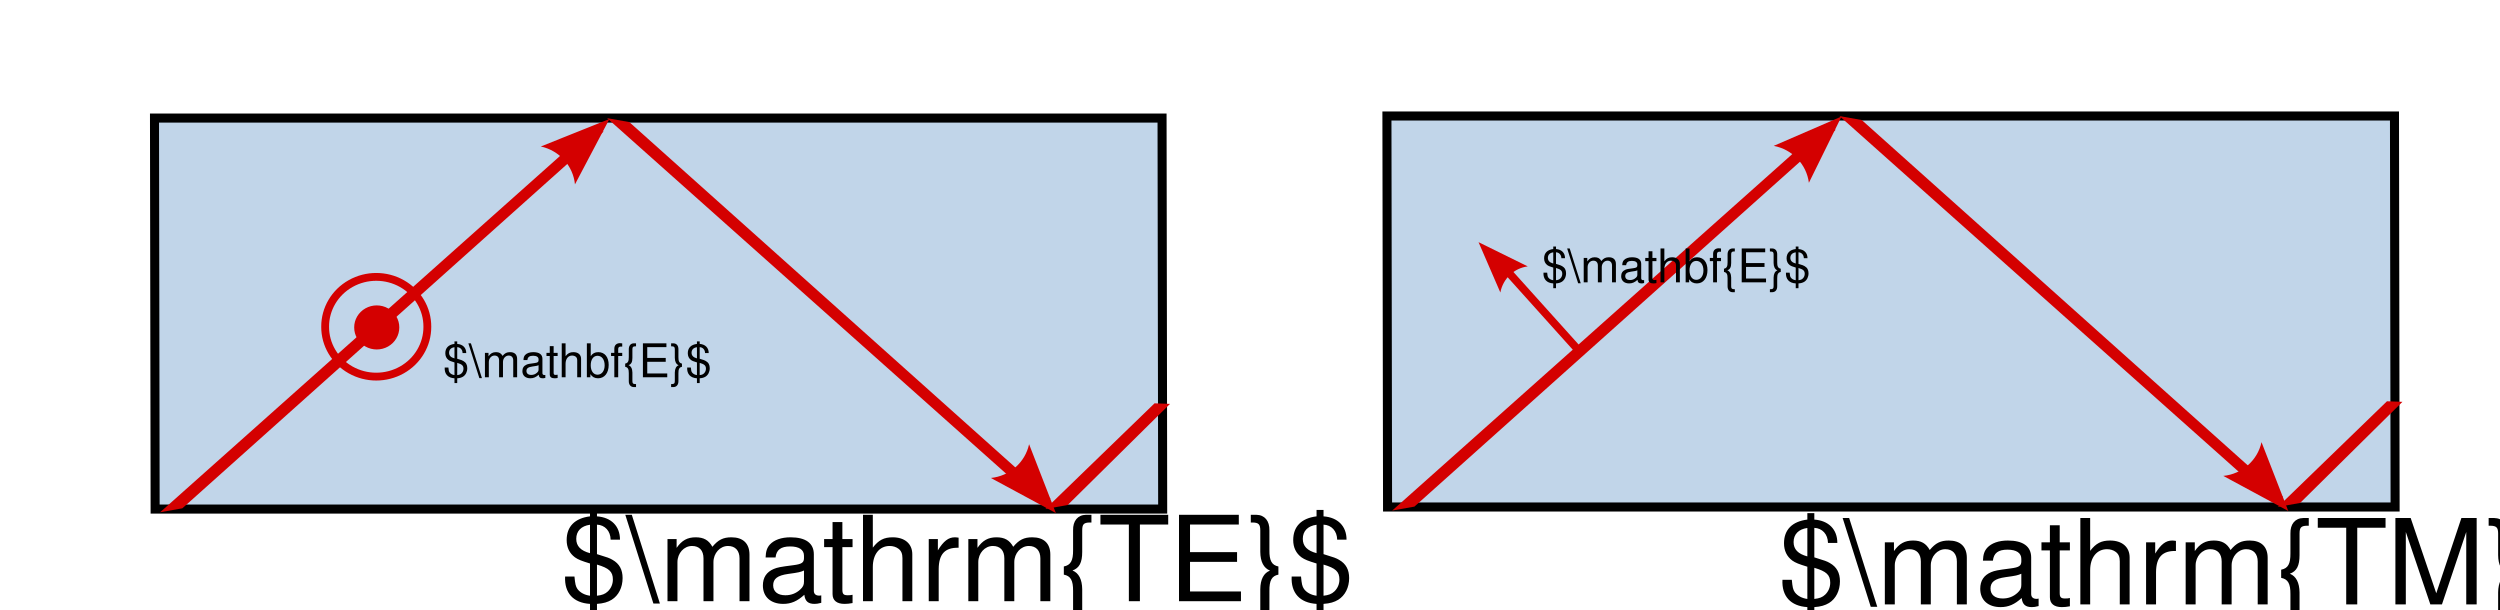
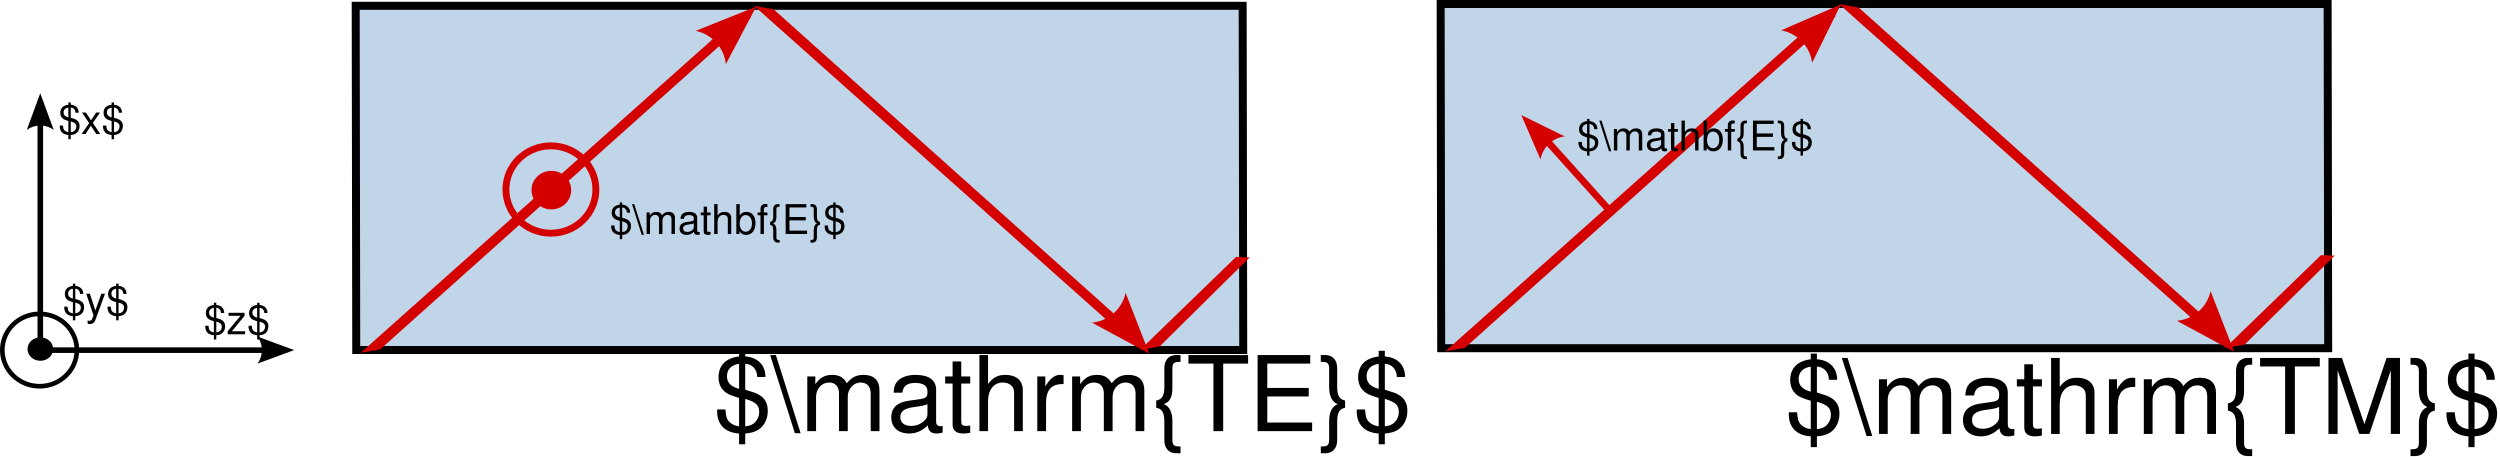
- <svg xmlns="http://www.w3.org/2000/svg" xmlns:ns1="http://www.openswatchbook.org/uri/2009/osb" width="1181.579" height="288.264" id="svg2" version="1.1">
+ <svg xmlns="http://www.w3.org/2000/svg" xmlns:ns1="http://www.openswatchbook.org/uri/2009/osb" width="1342.185" height="244.852" id="svg2" version="1.1">
  <defs id="defs4">
    <linearGradient id="linearGradient3885">
      <stop id="stop3887" offset="0" style="stop-color:#828282;stop-opacity:1;" />
      <stop style="stop-color:#a3a3a3;stop-opacity:1;" offset="0.25" id="stop3893" />
      <stop style="stop-color:#c1c1c1;stop-opacity:1;" offset="0.5" id="stop3891" />
      <stop id="stop3889" offset="1" style="stop-color:#e0e0e0;stop-opacity:1;" />
    </linearGradient>
    <linearGradient id="linearGradient3875">
      <stop style="stop-color:#9c9c9c;stop-opacity:1;" offset="0" id="stop3877" />
      <stop style="stop-color:#e0e0e0;stop-opacity:1;" offset="1" id="stop3879" />
    </linearGradient>
    <linearGradient id="linearGradient7780" ns1:paint="solid">
      <stop style="stop-color:#afafaf;stop-opacity:1;" offset="0" id="stop7782" />
    </linearGradient>
    <marker orient="auto" refY="0" refX="0" id="Arrow1Mend" style="overflow:visible">
-       <path id="path3883" d="M 0,0 5,-5 -12.5,0 5,5 0,0 z" style="fill-rule:evenodd;stroke:#000000;stroke-width:1pt" transform="matrix(-0.4,0,0,-0.4,-4,0)" />
+       <path id="path3883" d="M 0,0 5,-5 -12.5,0 5,5 0,0 Z" style="fill-rule:evenodd;stroke:#000000;stroke-width:1pt" transform="matrix(-0.4,0,0,-0.4,-4,0)" />
    </marker>
    <marker orient="auto" refY="0" refX="0" id="Arrow1Mstart" style="overflow:visible">
-       <path id="path3880" d="M 0,0 5,-5 -12.5,0 5,5 0,0 z" style="fill-rule:evenodd;stroke:#000000;stroke-width:1pt" transform="matrix(0.4,0,0,0.4,4,0)" />
+       <path id="path3880" d="M 0,0 5,-5 -12.5,0 5,5 0,0 Z" style="fill-rule:evenodd;stroke:#000000;stroke-width:1pt" transform="matrix(0.4,0,0,0.4,4,0)" />
    </marker>
    <marker orient="auto" refY="0" refX="0" id="Arrow1Sstart" style="overflow:visible">
-       <path id="path3886" d="M 0,0 5,-5 -12.5,0 5,5 0,0 z" style="fill-rule:evenodd;stroke:#000000;stroke-width:1pt" transform="matrix(0.2,0,0,0.2,1.2,0)" />
+       <path id="path3886" d="M 0,0 5,-5 -12.5,0 5,5 0,0 Z" style="fill-rule:evenodd;stroke:#000000;stroke-width:1pt" transform="matrix(0.2,0,0,0.2,1.2,0)" />
    </marker>
    <marker orient="auto" refY="0" refX="0" id="Arrow2Mend" style="overflow:visible">
      <path id="path3999" style="fill-rule:evenodd;stroke-width:0.625;stroke-linejoin:round" d="M 8.719,4.034 -2.207,0.016 8.719,-4.002 c -1.745,2.372 -1.735,5.617 -6e-7,8.035 z" transform="scale(-0.6,-0.6)" />
    </marker>
    <marker orient="auto" refY="0" refX="0" id="Arrow1Mstart-3" style="overflow:visible">
-       <path id="path3880-6" d="M 0,0 5,-5 -12.5,0 5,5 0,0 z" style="fill-rule:evenodd;stroke:#000000;stroke-width:1pt" transform="matrix(0.4,0,0,0.4,4,0)" />
+       <path id="path3880-6" d="M 0,0 5,-5 -12.5,0 5,5 0,0 Z" style="fill-rule:evenodd;stroke:#000000;stroke-width:1pt" transform="matrix(0.4,0,0,0.4,4,0)" />
    </marker>
    <marker orient="auto" refY="0" refX="0" id="Arrow1Mend-7" style="overflow:visible">
-       <path id="path3883-5" d="M 0,0 5,-5 -12.5,0 5,5 0,0 z" style="fill-rule:evenodd;stroke:#000000;stroke-width:1pt" transform="matrix(-0.4,0,0,-0.4,-4,0)" />
+       <path id="path3883-5" d="M 0,0 5,-5 -12.5,0 5,5 0,0 Z" style="fill-rule:evenodd;stroke:#000000;stroke-width:1pt" transform="matrix(-0.4,0,0,-0.4,-4,0)" />
    </marker>
    <marker orient="auto" refY="0" refX="0" id="Arrow2Mend-3" style="overflow:visible">
      <path id="path3999-6" style="fill-rule:evenodd;stroke-width:0.625;stroke-linejoin:round" d="M 8.719,4.034 -2.207,0.016 8.719,-4.002 c -1.745,2.372 -1.735,5.617 -6e-7,8.035 z" transform="scale(-0.6,-0.6)" />
    </marker>
    <marker orient="auto" refY="0" refX="0" id="Arrow2Mend-35" style="overflow:visible">
      <path id="path3999-62" style="fill-rule:evenodd;stroke-width:0.625;stroke-linejoin:round" d="M 8.719,4.034 -2.207,0.016 8.719,-4.002 c -1.745,2.372 -1.735,5.617 -6e-7,8.035 z" transform="scale(-0.6,-0.6)" />
    </marker>
    <marker orient="auto" refY="0" refX="0" id="Arrow2Mend-2" style="overflow:visible">
      <path id="path3999-7" style="fill-rule:evenodd;stroke-width:0.625;stroke-linejoin:round" d="M 8.719,4.034 -2.207,0.016 8.719,-4.002 c -1.745,2.372 -1.735,5.617 -6e-7,8.035 z" transform="scale(-0.6,-0.6)" />
    </marker>
    <marker orient="auto" refY="0" refX="0" id="Arrow1Mend-7-9" style="overflow:visible">
-       <path id="path3883-5-1" d="M 0,0 5,-5 -12.5,0 5,5 0,0 z" style="fill-rule:evenodd;stroke:#000000;stroke-width:1pt" transform="matrix(-0.4,0,0,-0.4,-4,0)" />
+       <path id="path3883-5-1" d="M 0,0 5,-5 -12.5,0 5,5 0,0 Z" style="fill-rule:evenodd;stroke:#000000;stroke-width:1pt" transform="matrix(-0.4,0,0,-0.4,-4,0)" />
+     </marker>
+     <marker orient="auto" refY="0" refX="0" id="Arrow2Mend-36" style="overflow:visible">
+       <path id="path3999-75" style="fill-rule:evenodd;stroke-width:0.625;stroke-linejoin:round" d="M 8.719,4.034 -2.207,0.016 8.719,-4.002 c -1.745,2.372 -1.735,5.617 -6e-7,8.035 z" transform="scale(-0.6,-0.6)" />
    </marker>
  </defs>
-   <g id="layer1" transform="translate(321.4162,-447.0661)">
-     <rect style="fill:#c1d5e9;fill-opacity:1;stroke:#000000;stroke-width:4.277;stroke-miterlimit:4;stroke-opacity:1;stroke-dasharray:none" id="rect3099-2-3" width="184.798" height="476.201" x="502.86" y="-227" transform="matrix(0.00160477,0.9999987,-1,0,0,0)" />
+   <g id="layer1" transform="translate(439.3544,-499.7479)">
+     <rect style="fill:#c1d5e9;fill-opacity:1;stroke:#000000;stroke-width:4.277;stroke-miterlimit:4;stroke-dasharray:none;stroke-opacity:1" id="rect3099-2-3" width="184.798" height="476.201" x="502.86" y="-227" transform="matrix(0.00160477,0.9999987,-1,0,0,0)" />
    <path id="path4418-8-5-9-1" style="fill:#d40000;fill-rule:evenodd;stroke-width:0.625;stroke-linejoin:round" d="m -65.805,516.295 32.422,-12.98 -16.289,30.892 c -0.871,-8.792 -7.41,-16.006 -16.133,-17.912 z" />
-     <path id="path3964-8-3-1-2" d="m -43.405,508.902 -202.335,180.272 10.504,-1.864 199.137,-178.136 z" style="font-size:medium;font-style:normal;font-variant:normal;font-weight:normal;font-stretch:normal;text-indent:0;text-align:start;text-decoration:none;line-height:normal;letter-spacing:normal;word-spacing:normal;text-transform:none;direction:ltr;block-progression:tb;writing-mode:lr-tb;text-anchor:start;baseline-shift:baseline;color:#000000;fill:#d40000;fill-opacity:1;fill-rule:nonzero;stroke:none;stroke-width:5;marker:none;visibility:visible;display:inline;overflow:visible;enable-background:accumulate;font-family:Sans;-inkscape-font-specification:Sans" />
+     <path id="path3964-8-3-1-2" d="m -43.405,508.902 -202.335,180.272 10.504,-1.864 199.137,-178.136 z" style="color:#000000;font-style:normal;font-variant:normal;font-weight:normal;font-stretch:normal;font-size:medium;line-height:normal;font-family:Sans;-inkscape-font-specification:Sans;text-indent:0;text-align:start;text-decoration:none;text-decoration-line:none;letter-spacing:normal;word-spacing:normal;text-transform:none;direction:ltr;block-progression:tb;writing-mode:lr-tb;baseline-shift:baseline;text-anchor:start;display:inline;overflow:visible;visibility:visible;fill:#d40000;fill-opacity:1;fill-rule:nonzero;stroke:none;stroke-width:5;marker:none;enable-background:accumulate" />
    <g id="g7794-7-2-2-3" style="fill:#d40000" transform="matrix(0.9174781,0.3977862,0.3977862,-0.9174781,-611.1213,1012.558)">
      <g id="g3096-9-5">
        <path id="path4418-8-5-9-1-6" style="fill:#d40000;fill-rule:evenodd;stroke-width:0.625;stroke-linejoin:round" d="m 560.377,613.092 34.795,-2.998 -24.563,24.826 c 1.721,-8.666 -2.439,-17.469 -10.232,-21.827 z" />
-         <path id="path3964-8-3-1-2-2" d="M 583.654,612.063 326.307,696.973 336.686,699.441 590.25,615.219 z" style="font-size:medium;font-style:normal;font-variant:normal;font-weight:normal;font-stretch:normal;text-indent:0;text-align:start;text-decoration:none;line-height:normal;letter-spacing:normal;word-spacing:normal;text-transform:none;direction:ltr;block-progression:tb;writing-mode:lr-tb;text-anchor:start;baseline-shift:baseline;color:#000000;fill:#d40000;fill-opacity:1;fill-rule:nonzero;stroke:none;stroke-width:5;marker:none;visibility:visible;display:inline;overflow:visible;enable-background:accumulate;font-family:Sans;-inkscape-font-specification:Sans" />
+         <path id="path3964-8-3-1-2-2" d="M 583.654,612.063 326.307,696.973 336.686,699.441 590.25,615.219 Z" style="color:#000000;font-style:normal;font-variant:normal;font-weight:normal;font-stretch:normal;font-size:medium;line-height:normal;font-family:Sans;-inkscape-font-specification:Sans;text-indent:0;text-align:start;text-decoration:none;text-decoration-line:none;letter-spacing:normal;word-spacing:normal;text-transform:none;direction:ltr;block-progression:tb;writing-mode:lr-tb;baseline-shift:baseline;text-anchor:start;display:inline;overflow:visible;visibility:visible;fill:#d40000;fill-opacity:1;fill-rule:nonzero;stroke:none;stroke-width:5;marker:none;enable-background:accumulate" />
      </g>
    </g>
    <g id="g7794-7-2-2-2" style="fill:#d40000" transform="matrix(0.9174781,-0.3977862,0.3977862,0.9174781,-403.9315,177.9585)">
      <g id="g3096-9-7">
-         <path id="path3964-8-3-1-2-9" d="m 393.475,671.677 -67.168,25.296 10.379,2.468 63.385,-24.608 z" style="font-size:medium;font-style:normal;font-variant:normal;font-weight:normal;font-stretch:normal;text-indent:0;text-align:start;text-decoration:none;line-height:normal;letter-spacing:normal;word-spacing:normal;text-transform:none;direction:ltr;block-progression:tb;writing-mode:lr-tb;text-anchor:start;baseline-shift:baseline;color:#000000;fill:#d40000;fill-opacity:1;fill-rule:nonzero;stroke:none;stroke-width:5;marker:none;visibility:visible;display:inline;overflow:visible;enable-background:accumulate;font-family:Sans;-inkscape-font-specification:Sans" />
+         <path id="path3964-8-3-1-2-9" d="m 393.475,671.677 -67.168,25.296 10.379,2.468 63.385,-24.608 z" style="color:#000000;font-style:normal;font-variant:normal;font-weight:normal;font-stretch:normal;font-size:medium;line-height:normal;font-family:Sans;-inkscape-font-specification:Sans;text-indent:0;text-align:start;text-decoration:none;text-decoration-line:none;letter-spacing:normal;word-spacing:normal;text-transform:none;direction:ltr;block-progression:tb;writing-mode:lr-tb;baseline-shift:baseline;text-anchor:start;display:inline;overflow:visible;visibility:visible;fill:#d40000;fill-opacity:1;fill-rule:nonzero;stroke:none;stroke-width:5;marker:none;enable-background:accumulate" />
      </g>
    </g>
-     <rect style="fill:#c1d5e9;fill-opacity:1;stroke:#000000;stroke-width:4.277;stroke-miterlimit:4;stroke-opacity:1;stroke-dasharray:none" id="rect3099-2-3-2" width="184.798" height="476.201" x="501.887" y="-809.485" transform="matrix(0.00160477,0.9999987,-1,0,0,0)" />
+     <rect style="fill:#c1d5e9;fill-opacity:1;stroke:#000000;stroke-width:4.277;stroke-miterlimit:4;stroke-dasharray:none;stroke-opacity:1" id="rect3099-2-3-2" width="184.798" height="476.201" x="501.887" y="-809.485" transform="matrix(0.00160477,0.9999987,-1,0,0,0)" />
    <path id="path4418-8-5-9-1-2" style="fill:#d40000;fill-rule:evenodd;stroke-width:0.625;stroke-linejoin:round" d="m 516.896,516.007 32.046,-13.883 -15.417,31.336 c -1.117,-8.764 -7.855,-15.793 -16.628,-17.453 z" />
-     <path id="path3964-8-3-1-2-0" d="m 538.907,508.101 -202.335,180.272 10.504,-1.864 199.137,-178.136 z" style="font-size:medium;font-style:normal;font-variant:normal;font-weight:normal;font-stretch:normal;text-indent:0;text-align:start;text-decoration:none;line-height:normal;letter-spacing:normal;word-spacing:normal;text-transform:none;direction:ltr;block-progression:tb;writing-mode:lr-tb;text-anchor:start;baseline-shift:baseline;color:#000000;fill:#d40000;fill-opacity:1;fill-rule:nonzero;stroke:none;stroke-width:5;marker:none;visibility:visible;display:inline;overflow:visible;enable-background:accumulate;font-family:Sans;-inkscape-font-specification:Sans" />
+     <path id="path3964-8-3-1-2-0" d="m 538.907,508.101 -202.335,180.272 10.504,-1.864 199.137,-178.136 z" style="color:#000000;font-style:normal;font-variant:normal;font-weight:normal;font-stretch:normal;font-size:medium;line-height:normal;font-family:Sans;-inkscape-font-specification:Sans;text-indent:0;text-align:start;text-decoration:none;text-decoration-line:none;letter-spacing:normal;word-spacing:normal;text-transform:none;direction:ltr;block-progression:tb;writing-mode:lr-tb;baseline-shift:baseline;text-anchor:start;display:inline;overflow:visible;visibility:visible;fill:#d40000;fill-opacity:1;fill-rule:nonzero;stroke:none;stroke-width:5;marker:none;enable-background:accumulate" />
    <path id="path4418-8-5-9-1-6-9" style="fill:#d40000;fill-rule:evenodd;stroke-width:0.625;stroke-linejoin:round" d="m 729.376,671.997 30.731,16.592 -12.661,-32.548 c -1.868,8.635 -9.186,15.057 -18.07,15.956 z" />
-     <path id="path3964-8-3-1-2-2-2" d="m 750.323,682.2 -202.335,-180.272 10.504,1.864 199.137,178.136 z" style="font-size:medium;font-style:normal;font-variant:normal;font-weight:normal;font-stretch:normal;text-indent:0;text-align:start;text-decoration:none;line-height:normal;letter-spacing:normal;word-spacing:normal;text-transform:none;direction:ltr;block-progression:tb;writing-mode:lr-tb;text-anchor:start;baseline-shift:baseline;color:#000000;fill:#d40000;fill-opacity:1;fill-rule:nonzero;stroke:none;stroke-width:5;marker:none;visibility:visible;display:inline;overflow:visible;enable-background:accumulate;font-family:Sans;-inkscape-font-specification:Sans" />
-     <path id="path3964-8-3-1-2-9-3" d="m 806.741,636.716 -51.563,49.927 10.504,-1.864 48.366,-47.791 z" style="font-size:medium;font-style:normal;font-variant:normal;font-weight:normal;font-stretch:normal;text-indent:0;text-align:start;text-decoration:none;line-height:normal;letter-spacing:normal;word-spacing:normal;text-transform:none;direction:ltr;block-progression:tb;writing-mode:lr-tb;text-anchor:start;baseline-shift:baseline;color:#000000;fill:#d40000;fill-opacity:1;fill-rule:nonzero;stroke:none;stroke-width:5;marker:none;visibility:visible;display:inline;overflow:visible;enable-background:accumulate;font-family:Sans;-inkscape-font-specification:Sans" />
-     <path style="fill:none;stroke:#d40000;stroke-width:5.067;stroke-miterlimit:4;stroke-opacity:1;stroke-dasharray:none" id="path4601" d="m 160.986,28.547 a 33.073,32.1 0 1 1 -66.145,0 33.073,32.1 0 1 1 66.145,0 z" transform="matrix(0.7302025,0,0,0.7302025,-236.9915,580.6543)" />
-     <path style="fill:#d40000;fill-opacity:1;stroke:#d40000;stroke-width:3.7;stroke-miterlimit:4;stroke-opacity:1;stroke-dasharray:none" id="path4601-6" d="m 160.986,28.547 a 33.073,32.1 0 1 1 -66.145,0 33.073,32.1 0 1 1 66.145,0 z" transform="matrix(0.305195,0,0,0.305195,-182.3927,593.1115)" />
-     <text xml:space="preserve" style="font-size:22px;font-style:normal;font-variant:normal;font-weight:normal;font-stretch:normal;line-height:125%;letter-spacing:0px;word-spacing:0px;fill:#000000;fill-opacity:1;stroke:none;font-family:Nimbus Sans L;-inkscape-font-specification:Sans" x="-112.117" y="625.358" id="text4621">
-       <tspan id="tspan4623" x="-112.117" y="625.358">$\mathbf{E}$</tspan>
-     </text>
-     <path style="fill:none;stroke:#d40000;stroke-width:3.7;stroke-linecap:butt;stroke-linejoin:miter;stroke-opacity:1;stroke-miterlimit:4;stroke-dasharray:none;marker-start:none" d="M 425.878,613.983 386.969,570.697" id="path4625" />
+     <path id="path3964-8-3-1-2-2-2" d="m 750.323,682.2 -202.335,-180.272 10.504,1.864 199.137,178.136 z" style="color:#000000;font-style:normal;font-variant:normal;font-weight:normal;font-stretch:normal;font-size:medium;line-height:normal;font-family:Sans;-inkscape-font-specification:Sans;text-indent:0;text-align:start;text-decoration:none;text-decoration-line:none;letter-spacing:normal;word-spacing:normal;text-transform:none;direction:ltr;block-progression:tb;writing-mode:lr-tb;baseline-shift:baseline;text-anchor:start;display:inline;overflow:visible;visibility:visible;fill:#d40000;fill-opacity:1;fill-rule:nonzero;stroke:none;stroke-width:5;marker:none;enable-background:accumulate" />
+     <path id="path3964-8-3-1-2-9-3" d="m 806.741,636.716 -51.563,49.927 10.504,-1.864 48.366,-47.791 z" style="color:#000000;font-style:normal;font-variant:normal;font-weight:normal;font-stretch:normal;font-size:medium;line-height:normal;font-family:Sans;-inkscape-font-specification:Sans;text-indent:0;text-align:start;text-decoration:none;text-decoration-line:none;letter-spacing:normal;word-spacing:normal;text-transform:none;direction:ltr;block-progression:tb;writing-mode:lr-tb;baseline-shift:baseline;text-anchor:start;display:inline;overflow:visible;visibility:visible;fill:#d40000;fill-opacity:1;fill-rule:nonzero;stroke:none;stroke-width:5;marker:none;enable-background:accumulate" />
+     <ellipse style="fill:none;stroke:#d40000;stroke-width:5.067;stroke-miterlimit:4;stroke-dasharray:none;stroke-opacity:1" id="path4601" transform="matrix(0.7302025,0,0,0.7302025,-236.9915,580.6543)" cx="127.913" cy="28.547" rx="33.073" ry="32.1" />
+     <ellipse style="fill:#d40000;fill-opacity:1;stroke:#d40000;stroke-width:3.7;stroke-miterlimit:4;stroke-dasharray:none;stroke-opacity:1" id="path4601-6" transform="matrix(0.305195,0,0,0.305195,-182.3927,593.1115)" cx="127.913" cy="28.547" rx="33.073" ry="32.1" />
+     <path style="fill:none;stroke:#d40000;stroke-width:3.7;stroke-linecap:butt;stroke-linejoin:miter;stroke-miterlimit:4;stroke-dasharray:none;stroke-opacity:1;marker-start:none" d="M 425.878,613.983 386.969,570.697" id="path4625" />
    <path id="path4418-8-5-9-1-2-1" style="fill:#d40000;fill-rule:evenodd;stroke-width:0.625;stroke-linejoin:round" d="m 387.695,585.318 -10.307,-23.792 23.265,11.446 c -6.507,0.83 -11.725,5.832 -12.958,12.345 z" />
-     <text xml:space="preserve" style="font-size:22px;font-style:normal;font-variant:normal;font-weight:normal;font-stretch:normal;line-height:125%;letter-spacing:0px;word-spacing:0px;fill:#000000;fill-opacity:1;stroke:none;font-family:Nimbus Sans L;-inkscape-font-specification:Sans" x="407.205" y="580.519" id="text4621-2">
-       <tspan id="tspan4623-9" x="407.205" y="580.519">$\mathbf{E}$</tspan>
-     </text>
-     <text xml:space="preserve" style="font-size:56px;font-style:normal;font-variant:normal;font-weight:normal;font-stretch:normal;line-height:125%;letter-spacing:0px;word-spacing:0px;fill:#000000;fill-opacity:1;stroke:none;font-family:Nimbus Sans L;-inkscape-font-specification:Sans" x="-56.563" y="731.203" id="text5172">
-       <tspan id="tspan5174" x="-56.563" y="731.203">$\mathrm{TE}$</tspan>
-     </text>
-     <text xml:space="preserve" style="font-size:56px;font-style:normal;font-variant:normal;font-weight:normal;font-stretch:normal;line-height:125%;letter-spacing:0px;word-spacing:0px;fill:#000000;fill-opacity:1;stroke:none;font-family:Nimbus Sans L;-inkscape-font-specification:Sans" x="518.792" y="732.727" id="text5172-3">
-       <tspan id="tspan5174-1" x="518.792" y="732.727">$\mathrm{TM}$</tspan>
-     </text>
+     <g id="g4605">
+       <path id="path3406" d="m -419.086,687.73 133.687,0" style="fill:none;fill-rule:evenodd;stroke:#000000;stroke-width:3;stroke-linecap:butt;stroke-linejoin:miter;stroke-miterlimit:4;stroke-dasharray:none;stroke-opacity:1;marker-end:url(#Arrow2Mend)" />
+       <path id="path3406-3" d="m -417.716,687.471 0,-133.687" style="fill:none;fill-rule:evenodd;stroke:#000000;stroke-width:3;stroke-linecap:butt;stroke-linejoin:miter;stroke-miterlimit:4;stroke-dasharray:none;stroke-opacity:1;marker-end:url(#Arrow2Mend-36)" />
+       <ellipse id="path4601-5" style="fill:none;stroke:#000000;stroke-width:2.486;stroke-miterlimit:4;stroke-dasharray:none;stroke-opacity:1" cx="-418.096" cy="687.681" rx="20.016" ry="19.427" />
+       <ellipse id="path4601-5-0" style="fill:#000000;fill-opacity:1;stroke:none;stroke-width:0.83;stroke-miterlimit:4;stroke-dasharray:none;stroke-opacity:1" cx="-417.688" cy="687.153" rx="6.884" ry="6.295" />
+     </g>
+     <g id="g4480">
+       <text id="text4621" y="625.358" x="-112.117" style="font-style:normal;font-variant:normal;font-weight:normal;font-stretch:normal;font-size:22px;line-height:125%;font-family:'Nimbus Sans L';-inkscape-font-specification:Sans;letter-spacing:0px;word-spacing:0px;fill:#000000;fill-opacity:1;stroke:none" xml:space="preserve">
+         <tspan y="625.358" x="-112.117" id="tspan4623">$\mathbf{E}$</tspan>
+       </text>
+       <text id="text4621-2" y="580.519" x="407.205" style="font-style:normal;font-variant:normal;font-weight:normal;font-stretch:normal;font-size:22px;line-height:125%;font-family:'Nimbus Sans L';-inkscape-font-specification:Sans;letter-spacing:0px;word-spacing:0px;fill:#000000;fill-opacity:1;stroke:none" xml:space="preserve">
+         <tspan y="580.519" x="407.205" id="tspan4623-9">$\mathbf{E}$</tspan>
+       </text>
+       <text id="text5172" y="731.203" x="-56.563" style="font-style:normal;font-variant:normal;font-weight:normal;font-stretch:normal;font-size:56px;line-height:125%;font-family:'Nimbus Sans L';-inkscape-font-specification:Sans;letter-spacing:0px;word-spacing:0px;fill:#000000;fill-opacity:1;stroke:none" xml:space="preserve">
+         <tspan y="731.203" x="-56.563" id="tspan5174">$\mathrm{TE}$</tspan>
+       </text>
+       <text id="text5172-3" y="732.727" x="518.792" style="font-style:normal;font-variant:normal;font-weight:normal;font-stretch:normal;font-size:56px;line-height:125%;font-family:'Nimbus Sans L';-inkscape-font-specification:Sans;letter-spacing:0px;word-spacing:0px;fill:#000000;fill-opacity:1;stroke:none" xml:space="preserve">
+         <tspan y="732.727" x="518.792" id="tspan5174-1">$\mathrm{TM}$</tspan>
+       </text>
+       <text id="text4621-6" y="679.214" x="-330.027" style="font-style:normal;font-variant:normal;font-weight:normal;font-stretch:normal;font-size:22px;line-height:125%;font-family:'Nimbus Sans L';-inkscape-font-specification:Sans;letter-spacing:0px;word-spacing:0px;fill:#000000;fill-opacity:1;stroke:none" xml:space="preserve">
+         <tspan y="679.214" x="-330.027" id="tspan4623-2">$z$</tspan>
+       </text>
+       <text id="text4621-6-9" y="571.701" x="-408.159" style="font-style:normal;font-variant:normal;font-weight:normal;font-stretch:normal;font-size:22px;line-height:125%;font-family:'Nimbus Sans L';-inkscape-font-specification:Sans;letter-spacing:0px;word-spacing:0px;fill:#000000;fill-opacity:1;stroke:none" xml:space="preserve">
+         <tspan y="571.701" x="-408.159" id="tspan4623-2-1">$x$</tspan>
+       </text>
+       <text id="text4621-6-9-2" y="668.974" x="-405.727" style="font-style:normal;font-variant:normal;font-weight:normal;font-stretch:normal;font-size:22px;line-height:125%;font-family:'Nimbus Sans L';-inkscape-font-specification:Sans;letter-spacing:0px;word-spacing:0px;fill:#000000;fill-opacity:1;stroke:none" xml:space="preserve">
+         <tspan y="668.974" x="-405.727" id="tspan4623-2-1-7">$y$</tspan>
+       </text>
+     </g>
  </g>
</svg>
